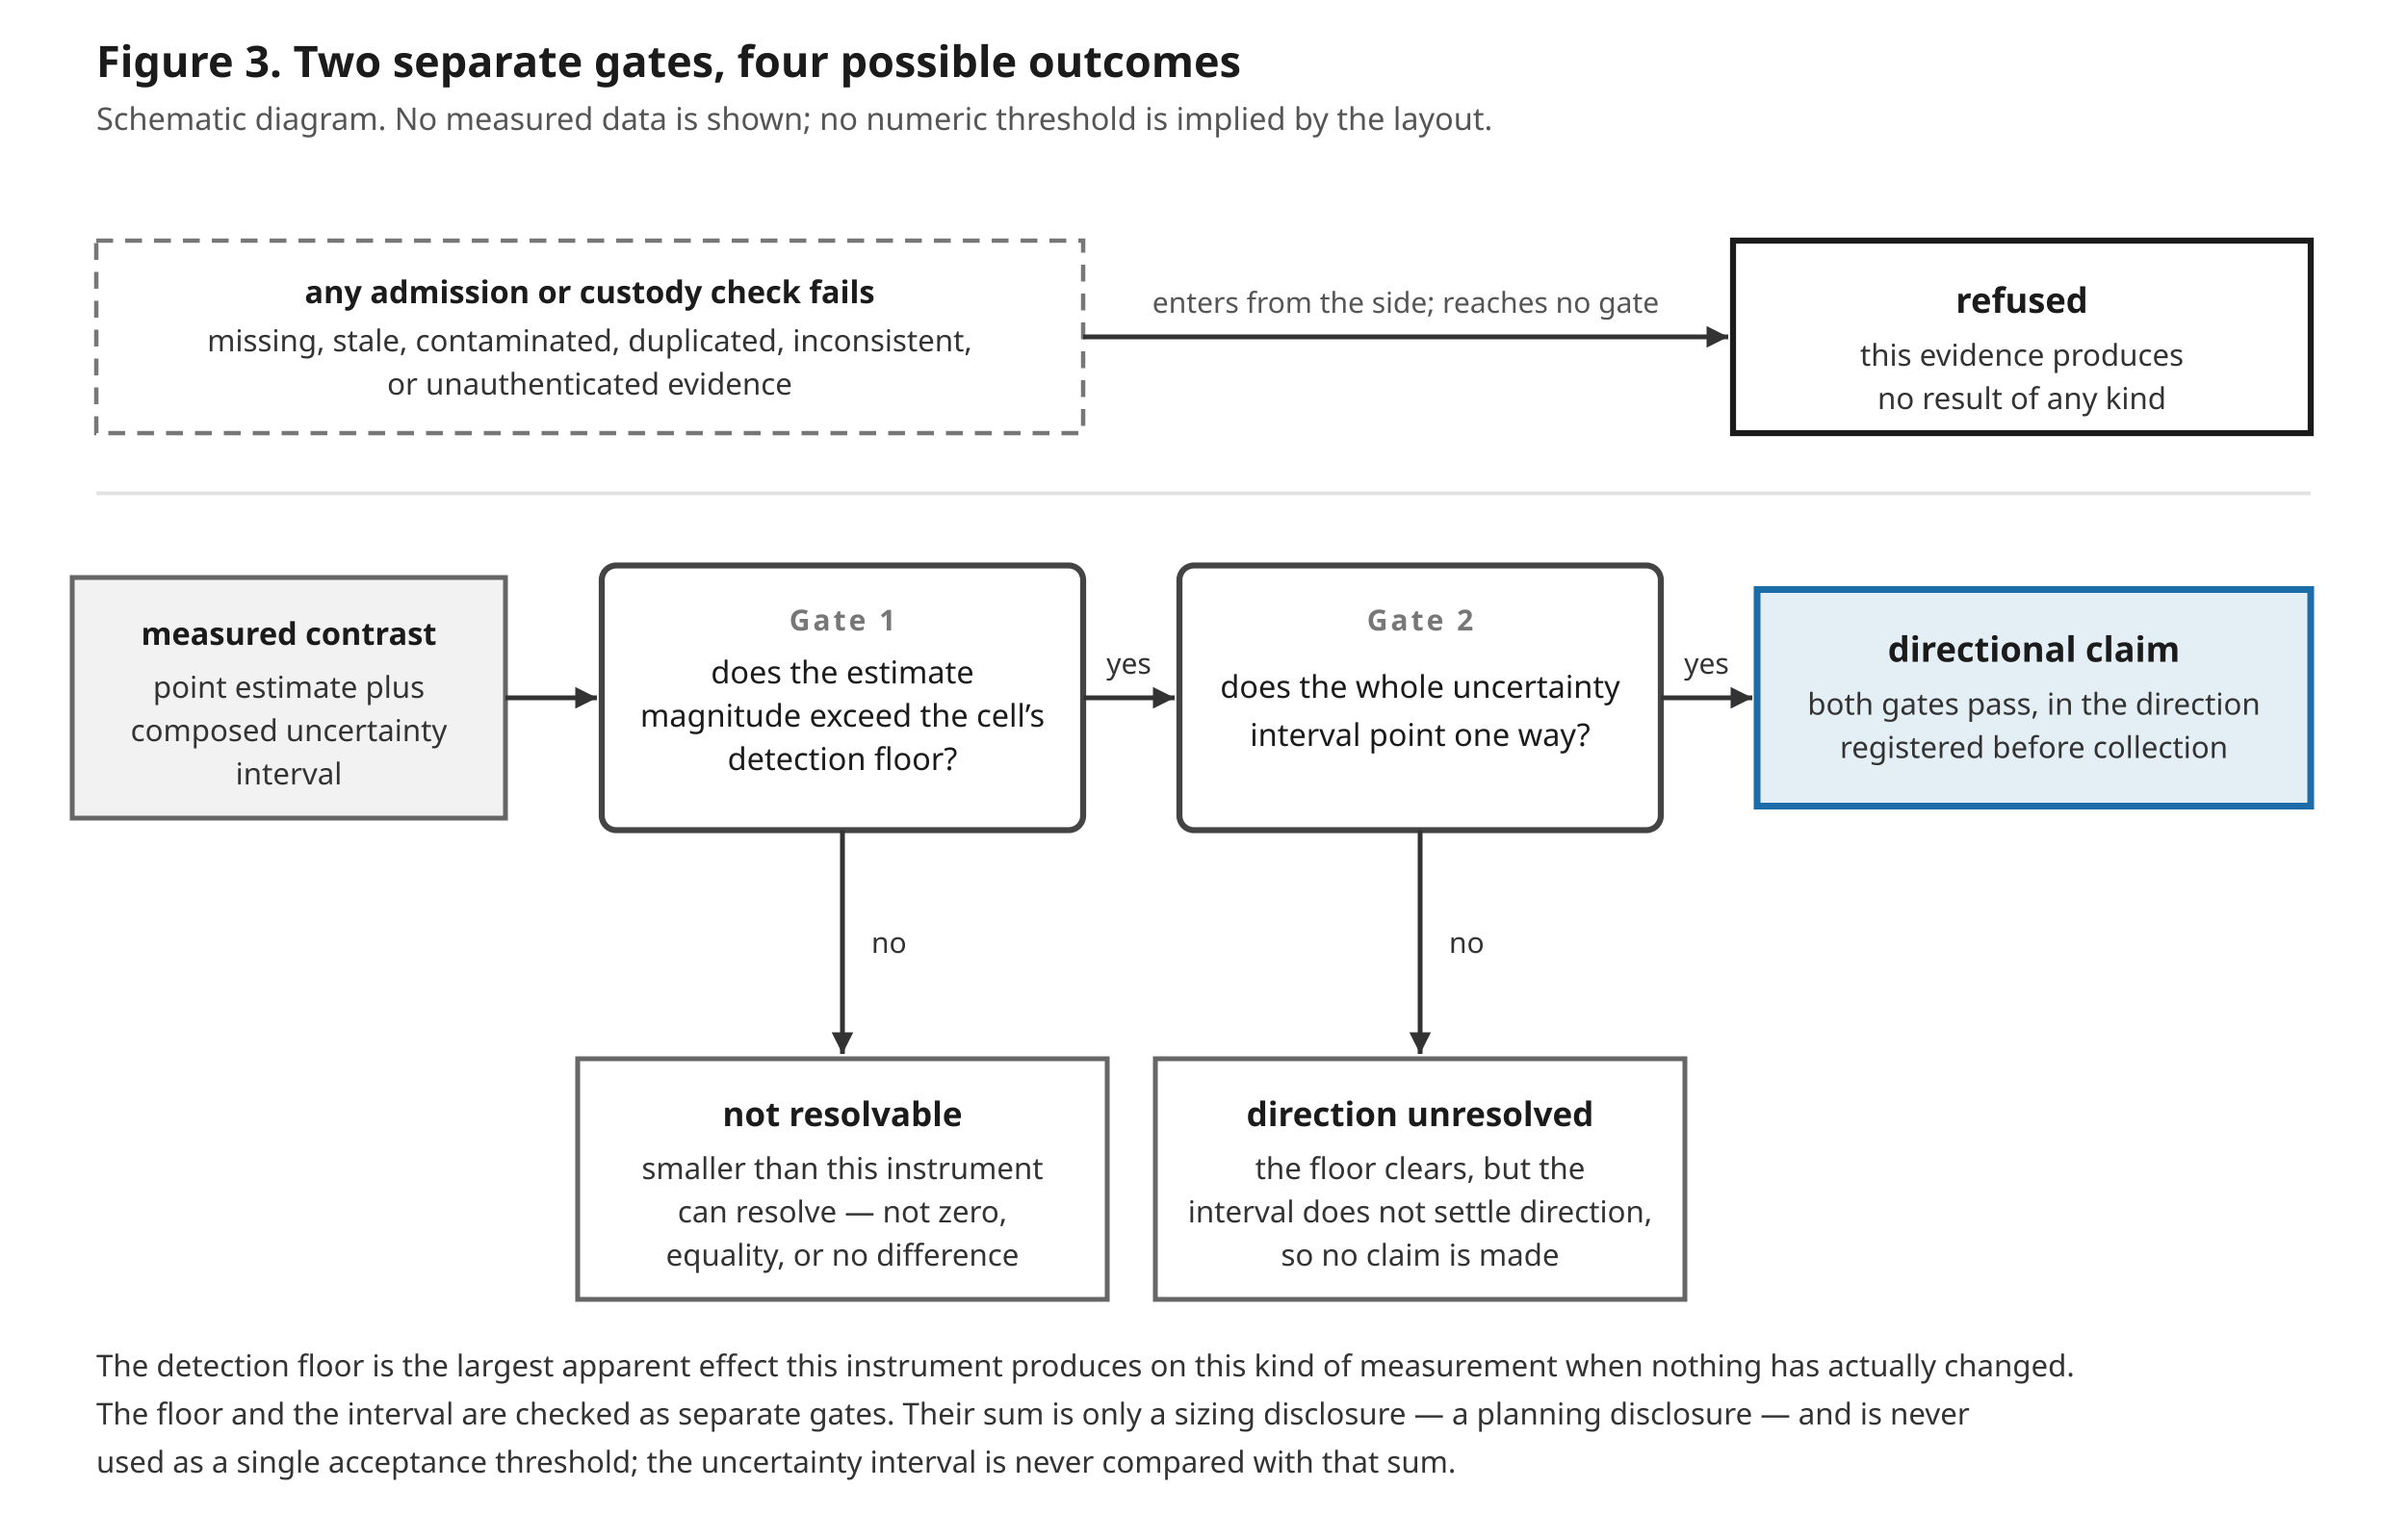
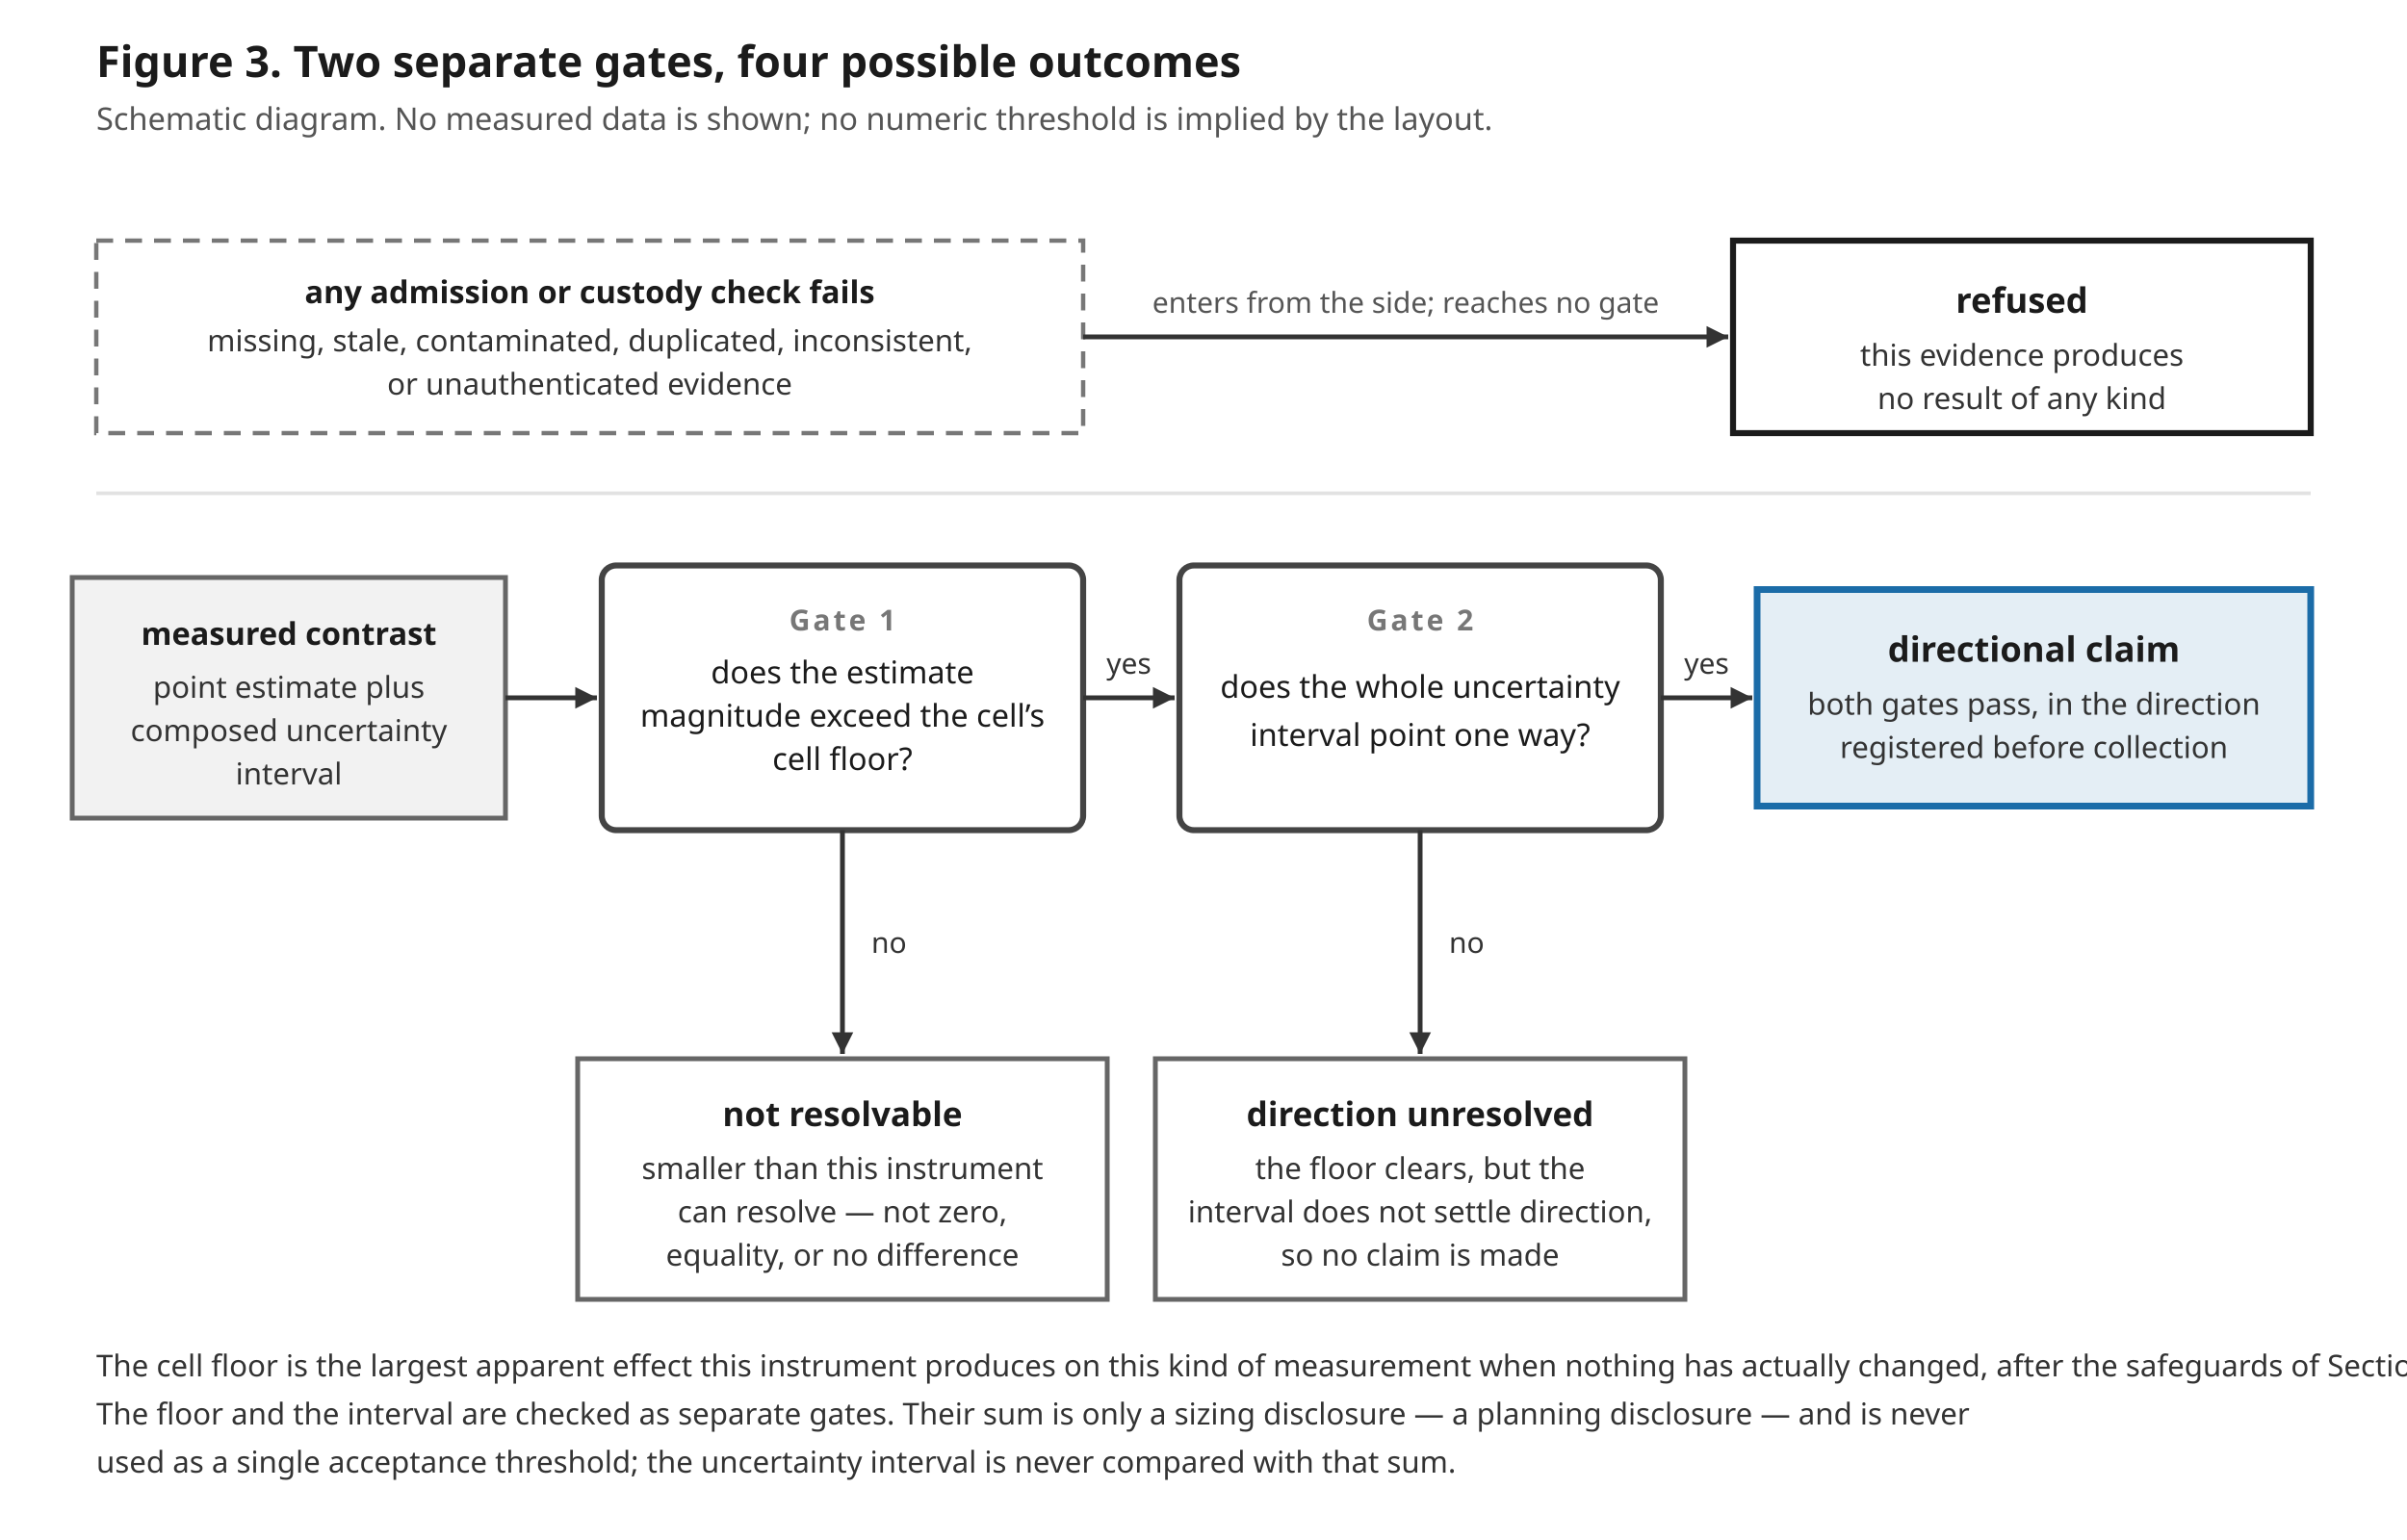
<svg xmlns="http://www.w3.org/2000/svg" width="1000" height="640" viewBox="0 0 1000 640" role="img" aria-labelledby="fig3title fig3desc">
  <defs>
    <marker id="f3aEnd" markerWidth="10" markerHeight="10" refX="9" refY="4.5" orient="auto" markerUnits="userSpaceOnUse">
      <path d="M0,0 L9,4.5 L0,9 z" fill="#333333" />
    </marker>
  </defs>
  <rect x="0" y="0" width="1000" height="640" fill="#ffffff" />
  <text x="40" y="32" font-family="sans-serif" font-size="18" font-weight="bold" fill="#1b1b1b">Figure 3. Two separate gates, four possible outcomes</text>
  <text x="40" y="54" font-family="sans-serif" font-size="13" fill="#555555">Schematic diagram. No measured data is shown; no numeric threshold is implied by the layout.</text>
  <rect x="40" y="100" width="410" height="80" fill="#ffffff" stroke="#777777" stroke-width="1.8" stroke-dasharray="7 5" />
  <text x="245" y="126" font-family="sans-serif" font-size="13" font-weight="bold" fill="#1b1b1b" text-anchor="middle">any admission or custody check fails</text>
  <text x="245" y="146" font-family="sans-serif" font-size="12.5" fill="#333333" text-anchor="middle">missing, stale, contaminated, duplicated, inconsistent,</text>
  <text x="245" y="164" font-family="sans-serif" font-size="12.5" fill="#333333" text-anchor="middle">or unauthenticated evidence</text>
  <line x1="450" y1="140" x2="718" y2="140" stroke="#333333" stroke-width="2" marker-end="url(#f3aEnd)" />
  <text x="584" y="130" font-family="sans-serif" font-size="12" fill="#555555" text-anchor="middle">enters from the side; reaches no gate</text>
  <rect x="720" y="100" width="240" height="80" fill="#ffffff" stroke="#1b1b1b" stroke-width="2.5" />
  <text x="840" y="130" font-family="sans-serif" font-size="14.5" font-weight="bold" fill="#1b1b1b" text-anchor="middle">refused</text>
  <text x="840" y="152" font-family="sans-serif" font-size="12.5" fill="#333333" text-anchor="middle">this evidence produces</text>
  <text x="840" y="170" font-family="sans-serif" font-size="12.5" fill="#333333" text-anchor="middle">no result of any kind</text>
  <line x1="40" y1="205" x2="960" y2="205" stroke="#e2e2e2" stroke-width="1.5" />
  <rect x="30" y="240" width="180" height="100" fill="#f2f2f2" stroke="#666666" stroke-width="2" />
  <text x="120" y="268" font-family="sans-serif" font-size="13" font-weight="bold" fill="#1b1b1b" text-anchor="middle">measured contrast</text>
  <text x="120" y="290" font-family="sans-serif" font-size="12.5" fill="#333333" text-anchor="middle">point estimate plus</text>
  <text x="120" y="308" font-family="sans-serif" font-size="12.5" fill="#333333" text-anchor="middle">composed uncertainty</text>
  <text x="120" y="326" font-family="sans-serif" font-size="12.5" fill="#333333" text-anchor="middle">interval</text>
  <line x1="210" y1="290" x2="248" y2="290" stroke="#333333" stroke-width="2" marker-end="url(#f3aEnd)" />
  <rect x="250" y="235" width="200" height="110" rx="6" fill="#ffffff" stroke="#444444" stroke-width="2.5" />
  <text x="350" y="262" font-family="sans-serif" font-size="12" font-weight="bold" fill="#777777" text-anchor="middle" letter-spacing="1.2">Gate 1</text>
  <text x="350" y="284" font-family="sans-serif" font-size="13" fill="#1b1b1b" text-anchor="middle">does the estimate</text>
  <text x="350" y="302" font-family="sans-serif" font-size="13" fill="#1b1b1b" text-anchor="middle">magnitude exceed the cell’s</text>
-   <text x="350" y="320" font-family="sans-serif" font-size="13" fill="#1b1b1b" text-anchor="middle">detection floor?</text>
+   <text x="350" y="320" font-family="sans-serif" font-size="13" fill="#1b1b1b" text-anchor="middle">cell floor?</text>
  <line x1="450" y1="290" x2="488" y2="290" stroke="#333333" stroke-width="2" marker-end="url(#f3aEnd)" />
  <text x="469" y="280" font-family="sans-serif" font-size="12" fill="#333333" text-anchor="middle">yes</text>
  <rect x="490" y="235" width="200" height="110" rx="6" fill="#ffffff" stroke="#444444" stroke-width="2.5" />
  <text x="590" y="262" font-family="sans-serif" font-size="12" font-weight="bold" fill="#777777" text-anchor="middle" letter-spacing="1.2">Gate 2</text>
  <text x="590" y="290" font-family="sans-serif" font-size="13" fill="#1b1b1b" text-anchor="middle">does the whole uncertainty</text>
  <text x="590" y="310" font-family="sans-serif" font-size="13" fill="#1b1b1b" text-anchor="middle">interval point one way?</text>
  <line x1="690" y1="290" x2="728" y2="290" stroke="#333333" stroke-width="2" marker-end="url(#f3aEnd)" />
  <text x="709" y="280" font-family="sans-serif" font-size="12" fill="#333333" text-anchor="middle">yes</text>
  <rect x="730" y="245" width="230" height="90" fill="#1b6ca8" fill-opacity="0.12" stroke="#1b6ca8" stroke-width="2.8" />
  <text x="845" y="275" font-family="sans-serif" font-size="14.5" font-weight="bold" fill="#1b1b1b" text-anchor="middle">directional claim</text>
  <text x="845" y="297" font-family="sans-serif" font-size="12.5" fill="#333333" text-anchor="middle">both gates pass, in the direction</text>
  <text x="845" y="315" font-family="sans-serif" font-size="12.5" fill="#333333" text-anchor="middle">registered before collection</text>
  <line x1="350" y1="345" x2="350" y2="438" stroke="#333333" stroke-width="2" marker-end="url(#f3aEnd)" />
  <text x="362" y="396" font-family="sans-serif" font-size="12" fill="#333333">no</text>
  <rect x="240" y="440" width="220" height="100" fill="#ffffff" stroke="#666666" stroke-width="2" />
  <text x="350" y="468" font-family="sans-serif" font-size="14" font-weight="bold" fill="#1b1b1b" text-anchor="middle">not resolvable</text>
  <text x="350" y="490" font-family="sans-serif" font-size="12.5" fill="#333333" text-anchor="middle">smaller than this instrument</text>
  <text x="350" y="508" font-family="sans-serif" font-size="12.5" fill="#333333" text-anchor="middle">can resolve — not zero,</text>
  <text x="350" y="526" font-family="sans-serif" font-size="12.5" fill="#333333" text-anchor="middle">equality, or no difference</text>
  <line x1="590" y1="345" x2="590" y2="438" stroke="#333333" stroke-width="2" marker-end="url(#f3aEnd)" />
  <text x="602" y="396" font-family="sans-serif" font-size="12" fill="#333333">no</text>
  <rect x="480" y="440" width="220" height="100" fill="#ffffff" stroke="#666666" stroke-width="2" />
  <text x="590" y="468" font-family="sans-serif" font-size="14" font-weight="bold" fill="#1b1b1b" text-anchor="middle">direction unresolved</text>
  <text x="590" y="490" font-family="sans-serif" font-size="12.5" fill="#333333" text-anchor="middle">the floor clears, but the</text>
  <text x="590" y="508" font-family="sans-serif" font-size="12.5" fill="#333333" text-anchor="middle">interval does not settle direction,</text>
  <text x="590" y="526" font-family="sans-serif" font-size="12.5" fill="#333333" text-anchor="middle">so no claim is made</text>
  <g font-family="sans-serif" font-size="12.5" fill="#333333">
-     <text x="40" y="572">The detection floor is the largest apparent effect this instrument produces on this kind of measurement when nothing has actually changed.</text>
+     <text x="40" y="572">The cell floor is the largest apparent effect this instrument produces on this kind of measurement when nothing has actually changed, after the safeguards of Section 4.</text>
    <text x="40" y="592">The floor and the interval are checked as separate gates. Their sum is only a sizing disclosure — a planning disclosure — and is never</text>
    <text x="40" y="612">used as a single acceptance threshold; the uncertainty interval is never compared with that sum.</text>
  </g>
</svg>
